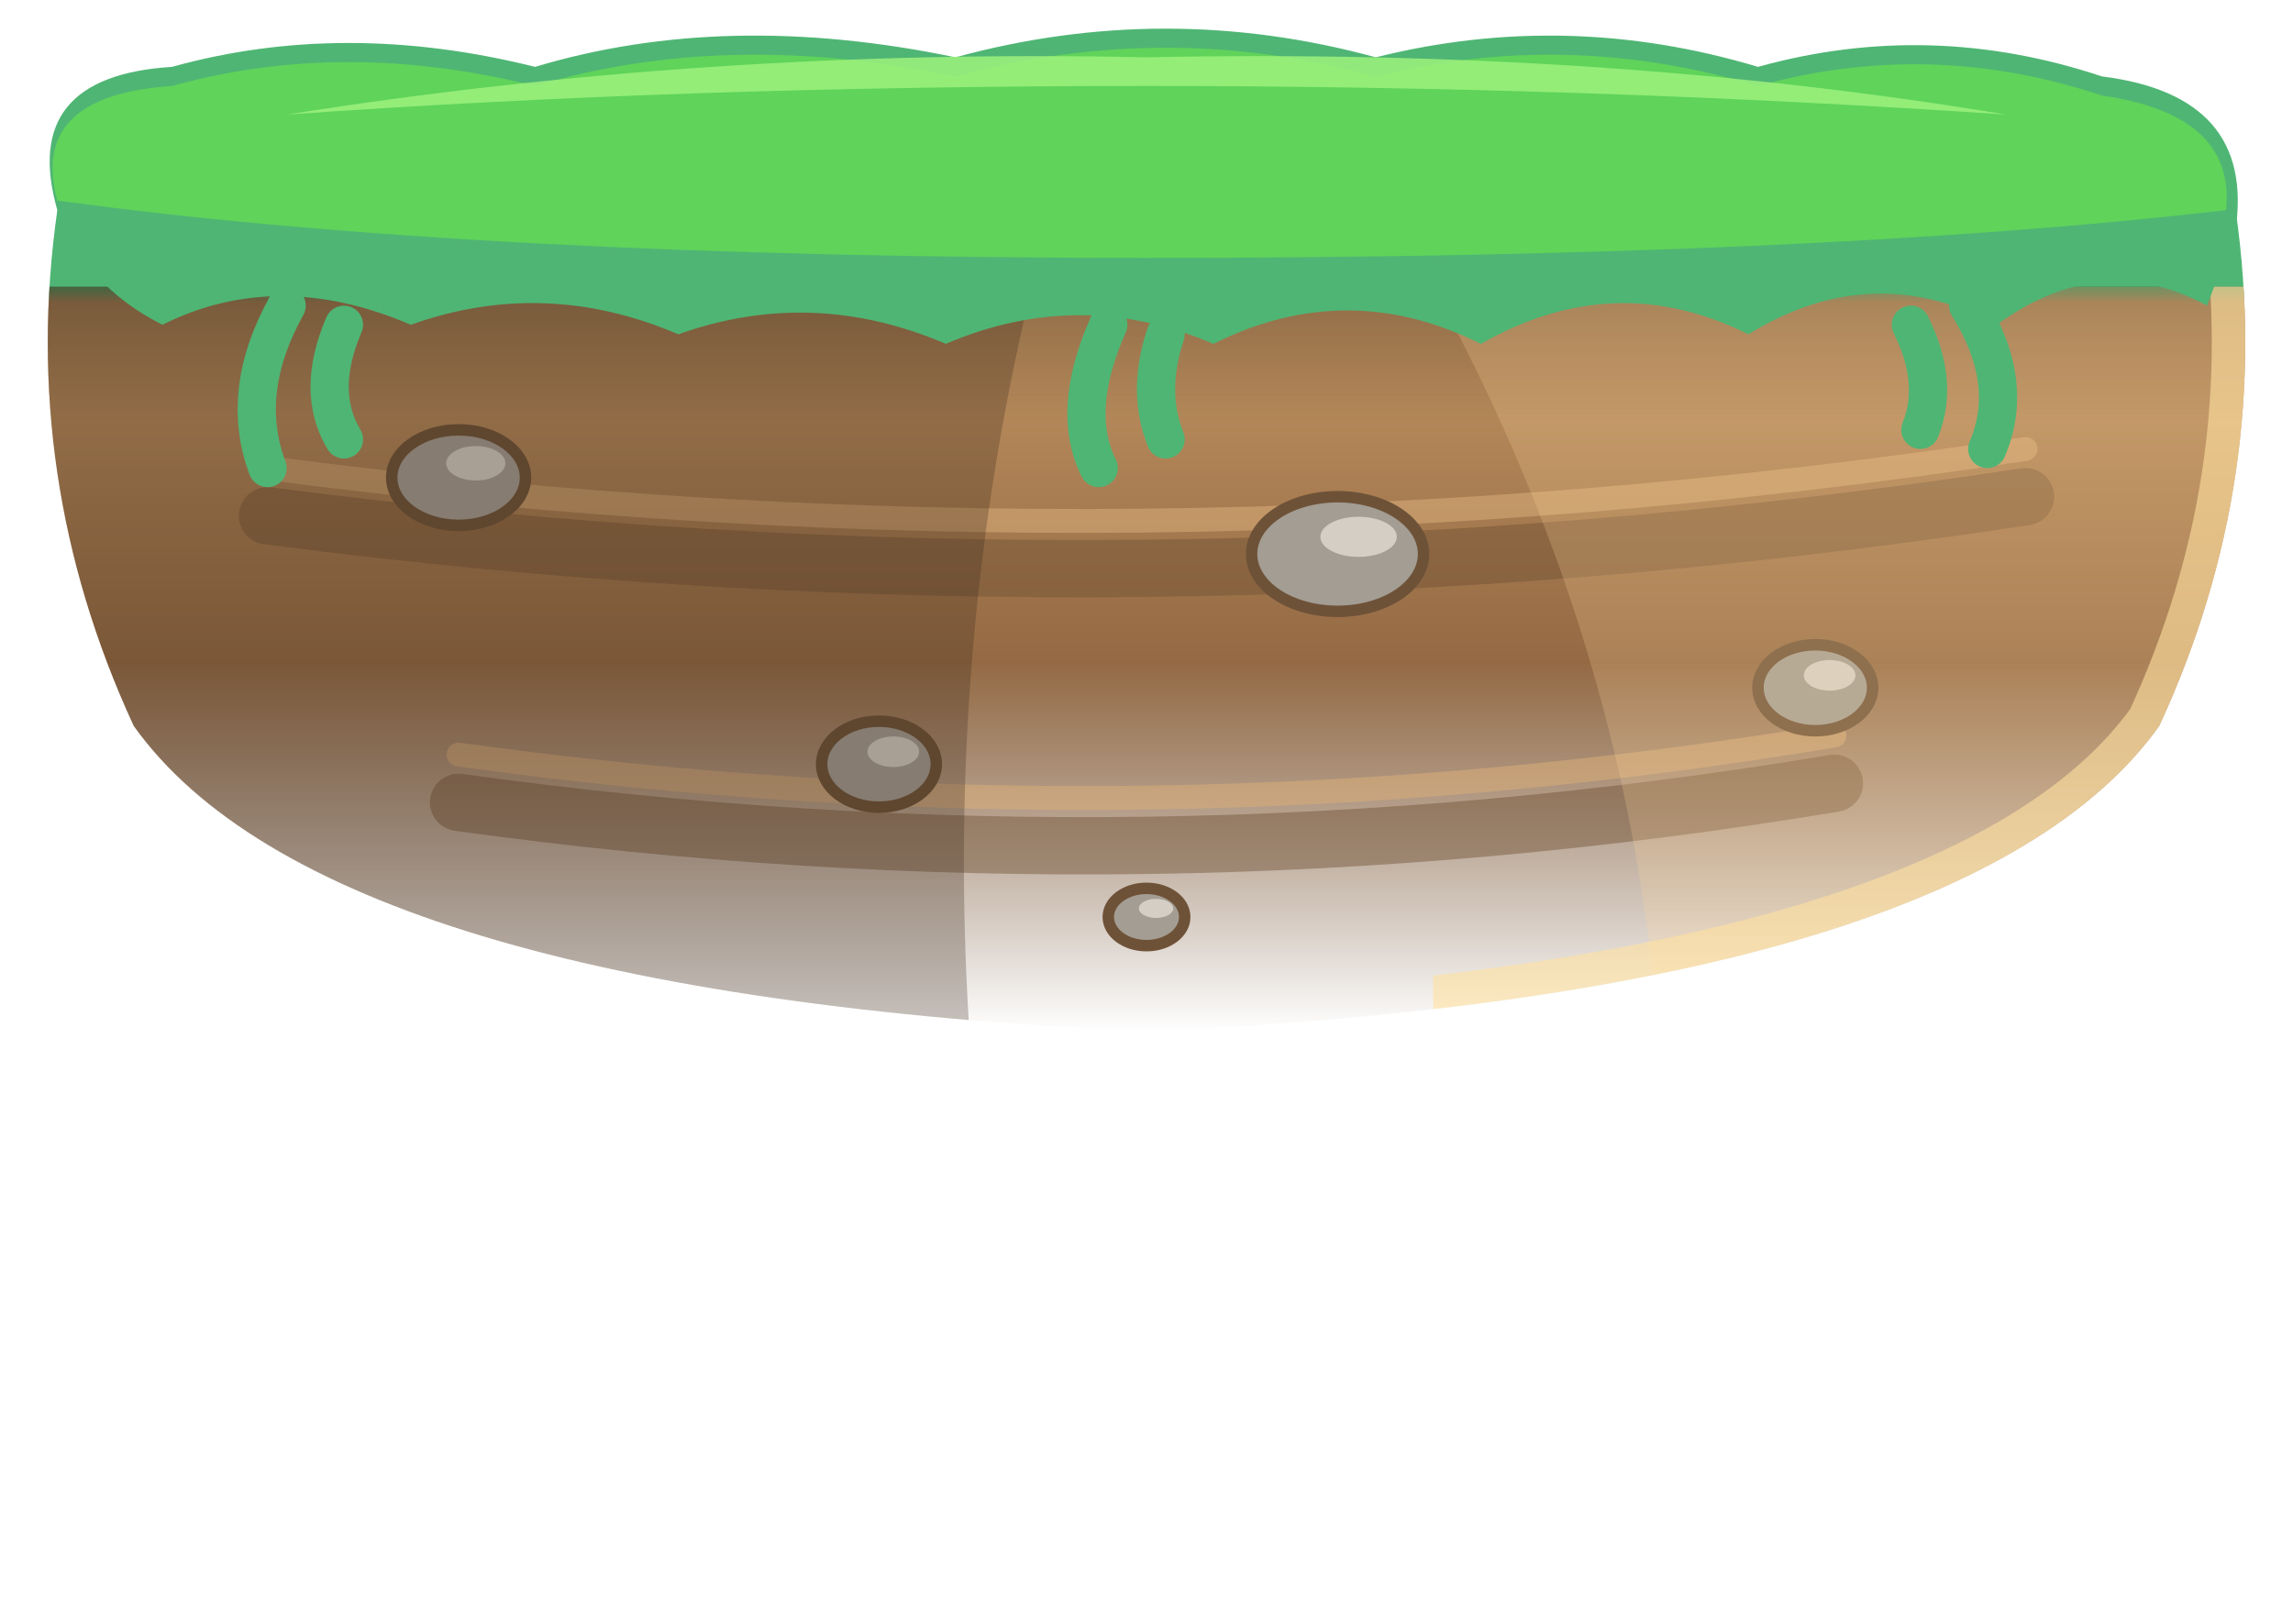
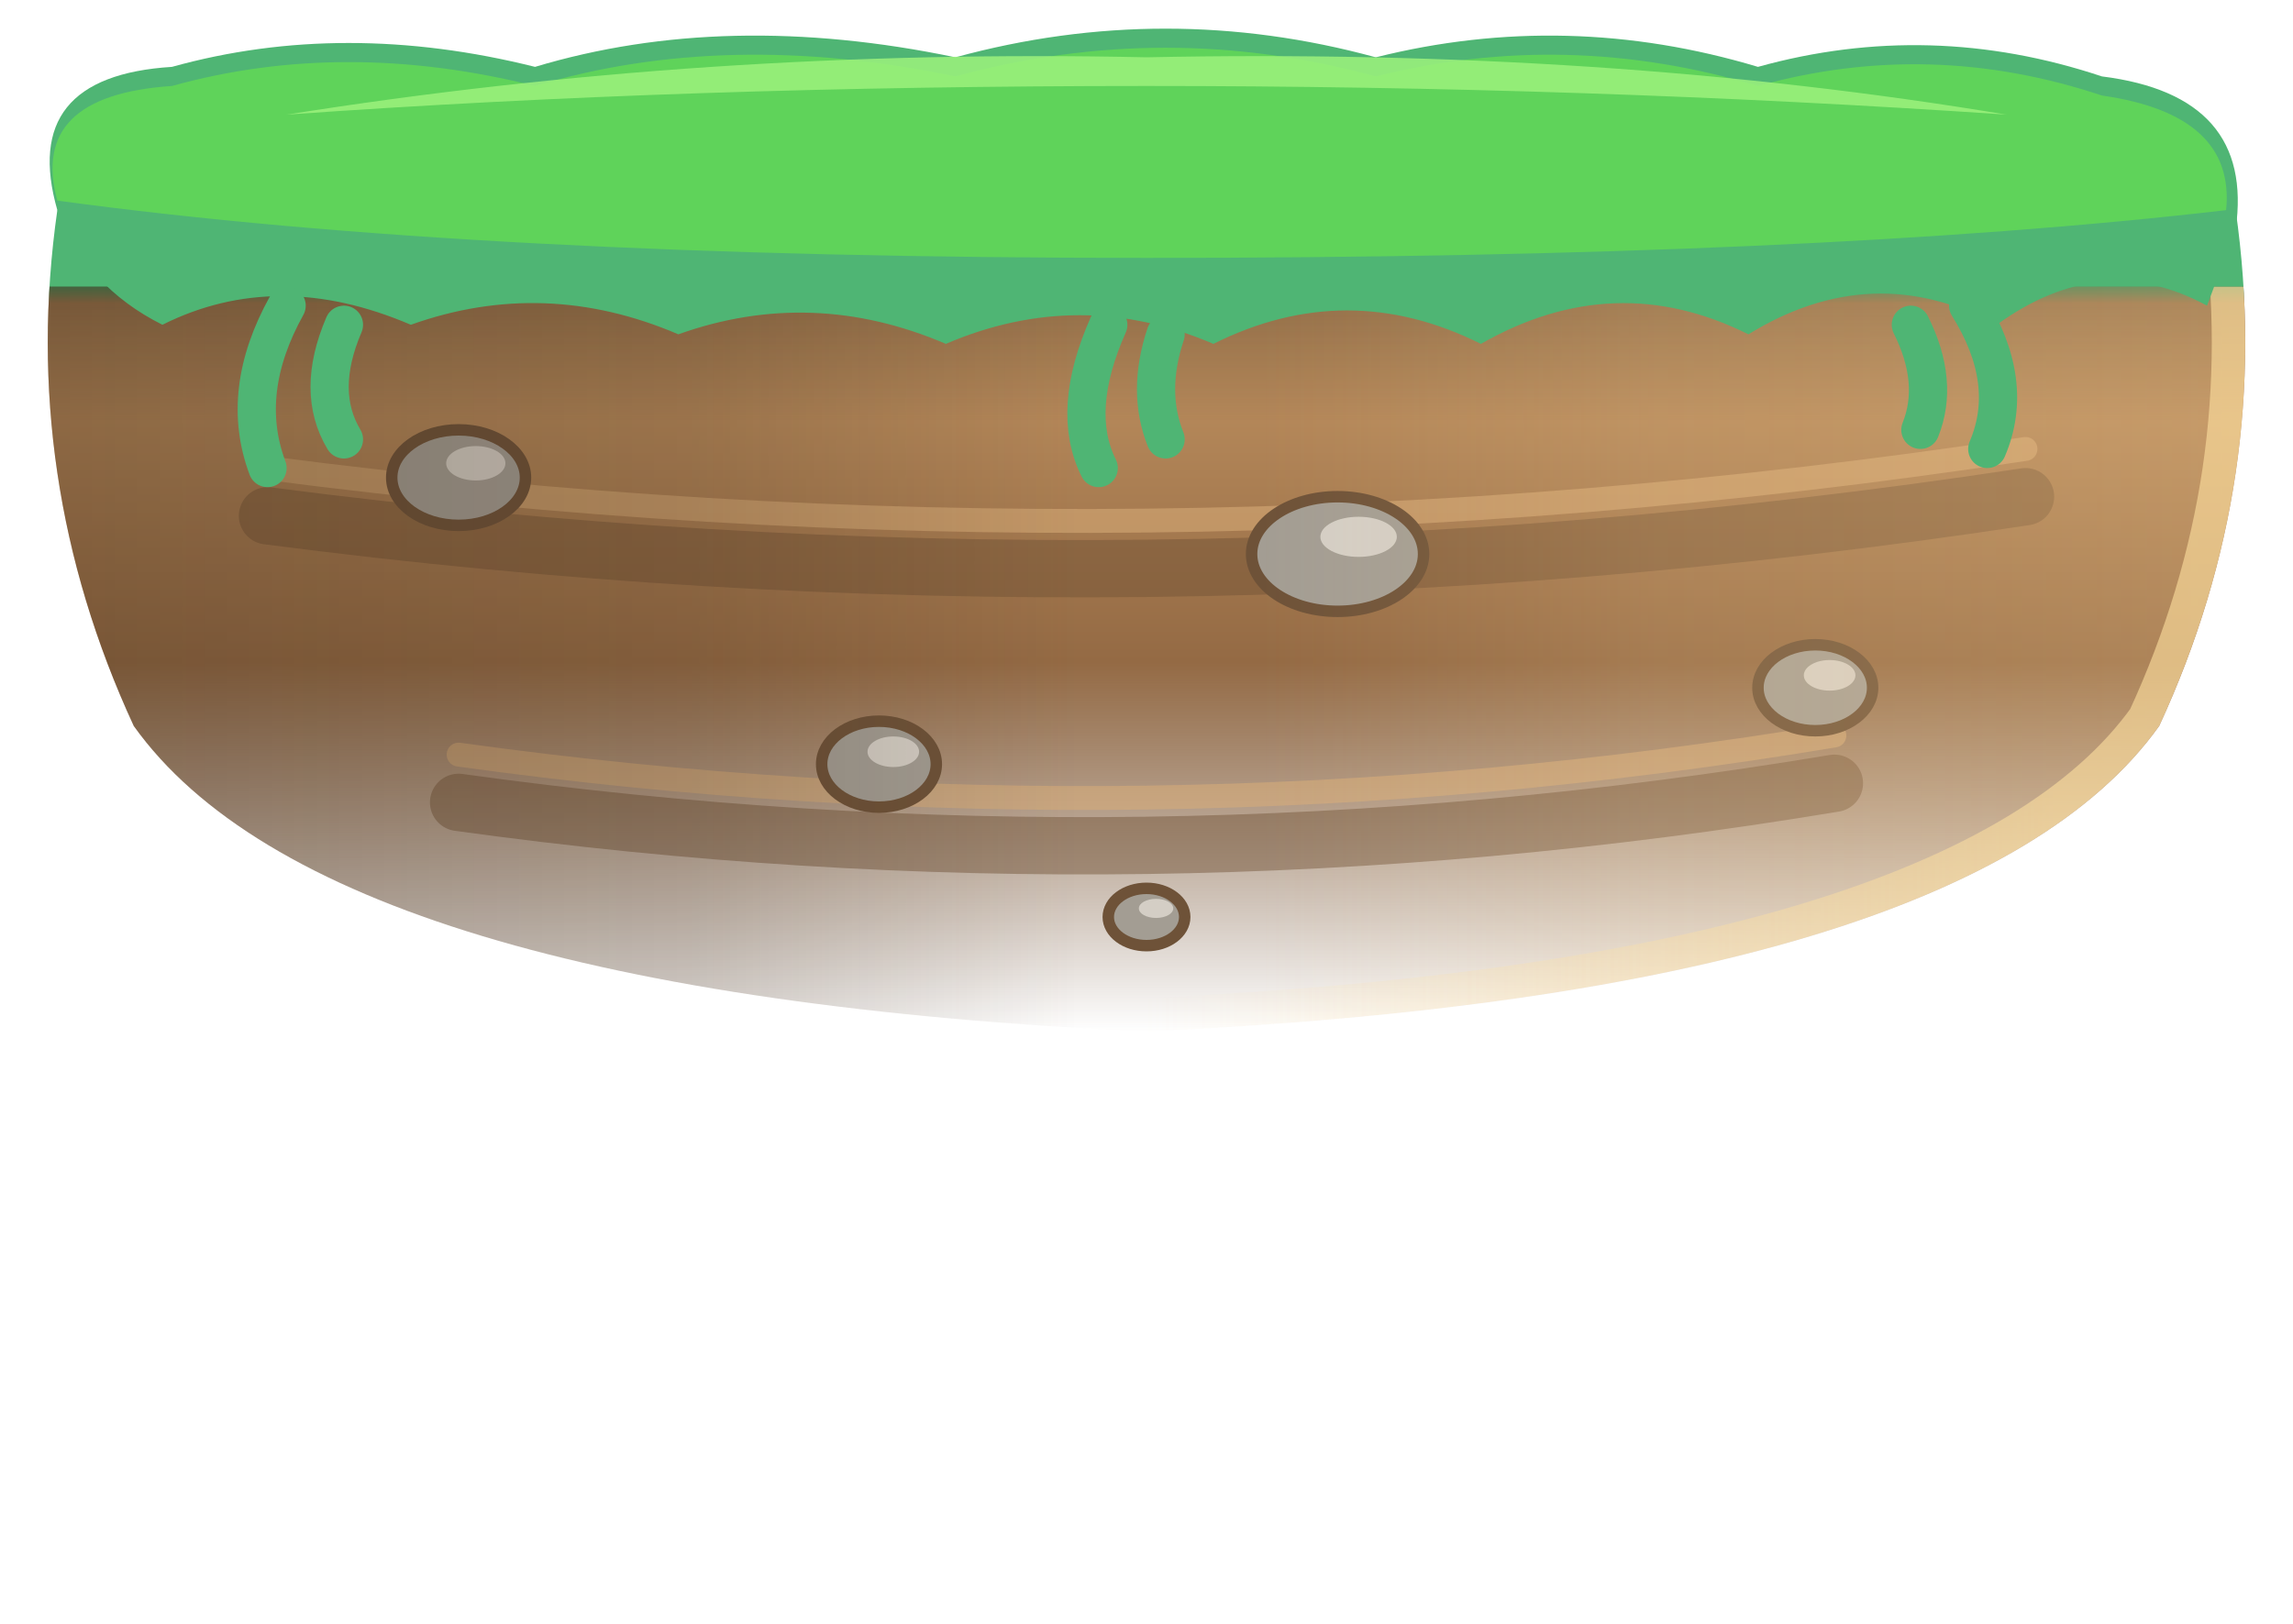
<svg xmlns="http://www.w3.org/2000/svg" width="240" height="170" viewBox="0 0 240 170">
  <defs>
    <linearGradient id="soil" gradientUnits="userSpaceOnUse" x1="0" y1="22" x2="0" y2="108">
      <stop offset="0" stop-color="#4fb574" />
      <stop offset="0.093" stop-color="#4fb574" />
      <stop offset="0.113" stop-color="#c29462" />
      <stop offset="0.55" stop-color="#946a44" />
      <stop offset="1" stop-color="#6a4b31" stop-opacity="0" />
    </linearGradient>
    <linearGradient id="lip" x1="0" y1="0" x2="0" y2="1">
      <stop offset="0" stop-color="#3a2818" stop-opacity=".45" />
      <stop offset="1" stop-color="#3a2818" stop-opacity="0" />
    </linearGradient>
    <clipPath id="body">
      <path d="M6 22 L234 22 Q238 50 226 76 Q206 104 120 108 Q34 104 14 76 Q2 50 6 22 Z" />
    </clipPath>
    <clipPath id="below">
      <rect x="0" y="30" width="240" height="140" />
    </clipPath>
-     <clipPath id="sun">
-       <rect x="150" y="30" width="90" height="140" />
-     </clipPath>
+     <linearGradient id="side" gradientUnits="userSpaceOnUse" x1="0" y1="0" x2="240" y2="0">
+       <stop offset="0" stop-color="#3a2818" stop-opacity=".32" />
+       <stop offset=".3" stop-color="#3a2818" stop-opacity=".2" />
+       <stop offset=".47" stop-color="#3a2818" stop-opacity="0" />
+       <stop offset=".55" stop-color="#ffd79a" stop-opacity="0" />
+       <stop offset=".72" stop-color="#ffd79a" stop-opacity=".16" />
+       <stop offset="1" stop-color="#ffd79a" stop-opacity=".26" />
+     </linearGradient>
+     <linearGradient id="rimfade" gradientUnits="userSpaceOnUse" x1="120" y1="0" x2="215" y2="0">
+       <stop offset="0" stop-color="#000000" />
+       <stop offset="1" stop-color="#ffffff" />
+     </linearGradient>
+     <mask id="sunside" maskUnits="userSpaceOnUse" x="0" y="0" width="240" height="170">
+       <rect width="240" height="170" fill="url(#rimfade)" />
+     </mask>
  </defs>
  <path d="M6 22 L234 22 Q238 50 226 76 Q206 104 120 108 Q34 104 14 76 Q2 50 6 22 Z" fill="url(#soil)" />
  <g clip-path="url(#below)">
    <g clip-path="url(#body)">
      <g>
        <path d="M28 54 Q120 66 212 52 M48 84 Q120 94 192 82" stroke="#6e4f33" stroke-width="6" opacity=".45" fill="none" stroke-linecap="round" />
        <path d="M28 54 Q120 66 212 52 M48 84 Q120 94 192 82" transform="translate(0 -5)" stroke="#d9ad78" stroke-width="2.5" opacity=".55" fill="none" stroke-linecap="round" />
        <ellipse cx="48" cy="50" rx="7" ry="5" fill="#a39d93" stroke="#6e5238" stroke-width="1.2" />
        <ellipse cx="49.8" cy="48.5" rx="3.1" ry="1.8" fill="#e0dbd2" opacity=".8" />
        <ellipse cx="140" cy="58" rx="9" ry="6" fill="#a39d93" stroke="#6e5238" stroke-width="1.2" />
        <ellipse cx="142.2" cy="56.2" rx="4.0" ry="2.1" fill="#e0dbd2" opacity=".8" />
        <ellipse cx="92" cy="80" rx="6" ry="4.5" fill="#a39d93" stroke="#6e5238" stroke-width="1.2" />
        <ellipse cx="93.5" cy="78.7" rx="2.7" ry="1.6" fill="#e0dbd2" opacity=".8" />
        <ellipse cx="190" cy="72" rx="6" ry="4.5" fill="#a39d93" stroke="#6e5238" stroke-width="1.2" />
        <ellipse cx="191.5" cy="70.7" rx="2.7" ry="1.6" fill="#e0dbd2" opacity=".8" />
        <ellipse cx="120" cy="96" rx="4" ry="3" fill="#a39d93" stroke="#6e5238" stroke-width="1.2" />
        <ellipse cx="121.0" cy="95.1" rx="1.8" ry="1.0" fill="#e0dbd2" opacity=".8" />
      </g>
      <rect x="0" y="28" width="240" height="16" fill="url(#lip)" />
-       <path d="M0 30 L108 30 Q92 96 112 170 L0 170 Z" fill="#3a2818" opacity=".28" />
-       <path d="M150 30 L240 30 L240 170 L168 170 Q186 96 150 30 Z" fill="#ffd79a" opacity=".22" />
-       <g clip-path="url(#sun)">
+       <rect x="0" y="30" width="240" height="140" fill="url(#side)" />
+       <g mask="url(#sunside)">
        <path d="M6 22 L234 22 Q238 50 226 76 Q206 104 120 108 Q34 104 14 76 Q2 50 6 22 Z" fill="none" stroke="#ffe1a0" stroke-width="7" opacity=".6" />
      </g>
    </g>
  </g>
  <g>
    <path d="M6 22 Q2 8 18 7 Q36 2 56 7 Q76 1 100 6 Q122 0 144 6 Q164 1 184 7 Q202 2 220 8 Q236 10 234 24 L231 32 Q220 26 209 34 Q196 27 183 35 Q169 28 155 36 Q141 29 127 36 Q113 30 99 36 Q85 30 71 35 Q57 29 43 34 Q29 28 17 34 Q9 30 6 22 Z" fill="#4fb574" />
    <path d="M6 21 Q3 10 18 9 Q36 4 56 9 Q76 3 100 8 Q122 2 144 8 Q164 3 184 9 Q202 4 220 10 Q234 12 233 22 Q190 27 120 27 Q50 27 6 21 Z" fill="#5fd35a" />
    <path d="M30 12 Q74 5 120 6 Q168 5 210 12 Q166 9 120 9 Q72 9 30 12 Z" fill="#9cf27d" opacity="0.85" />
    <path d="M30 32 q-5 9 -2 17 M36 34 q-3 7 0 12 M116 34 q-4 9 -1 15 M122 35 q-2 6 0 11 M206 32 q5 8 2 15 M200 34 q3 6 1 11" stroke="#4fb574" stroke-width="4" fill="none" stroke-linecap="round" />
  </g>
</svg>
